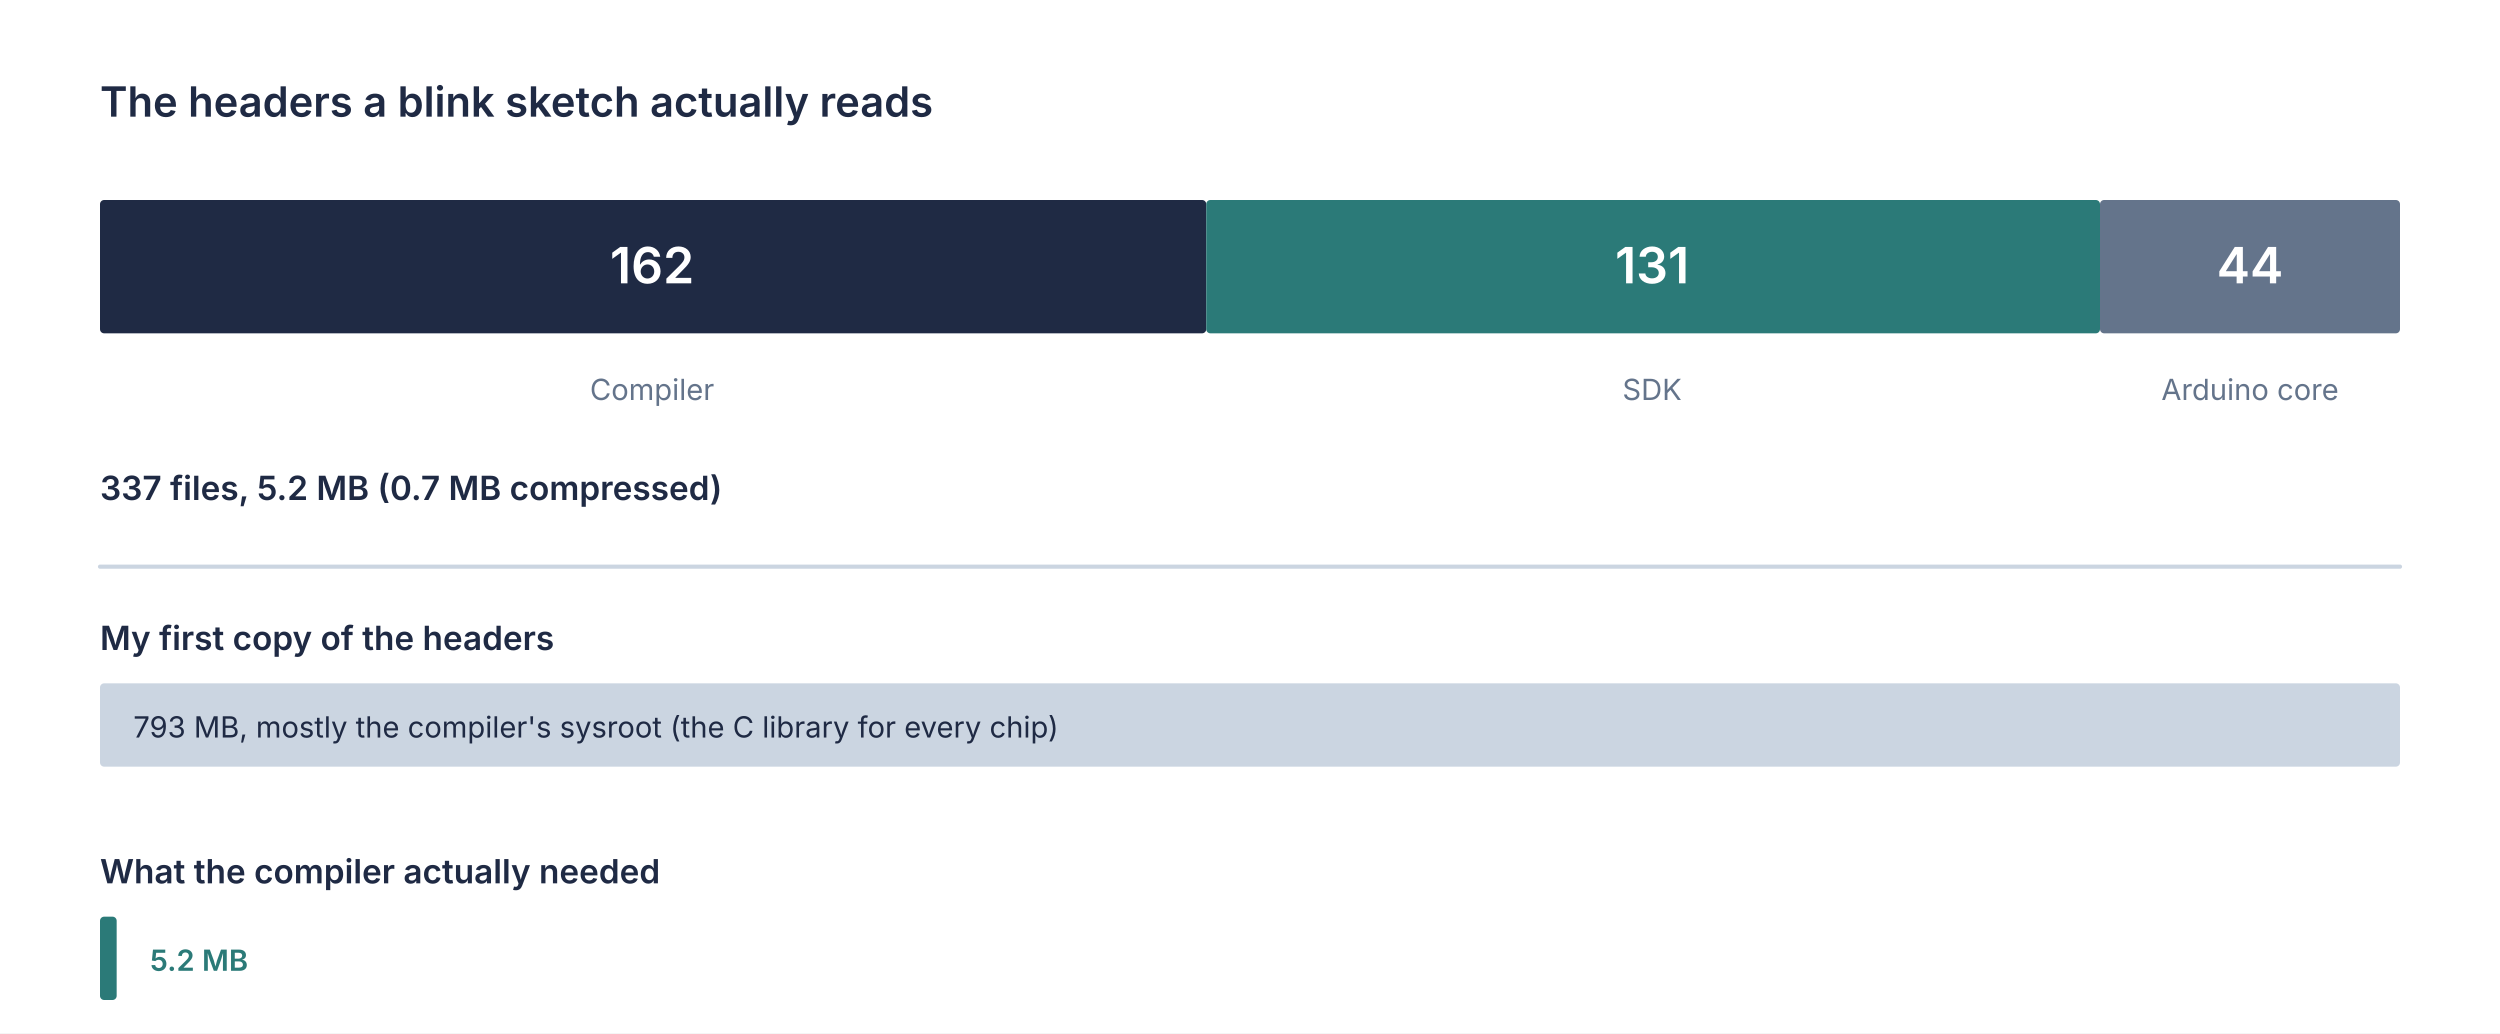
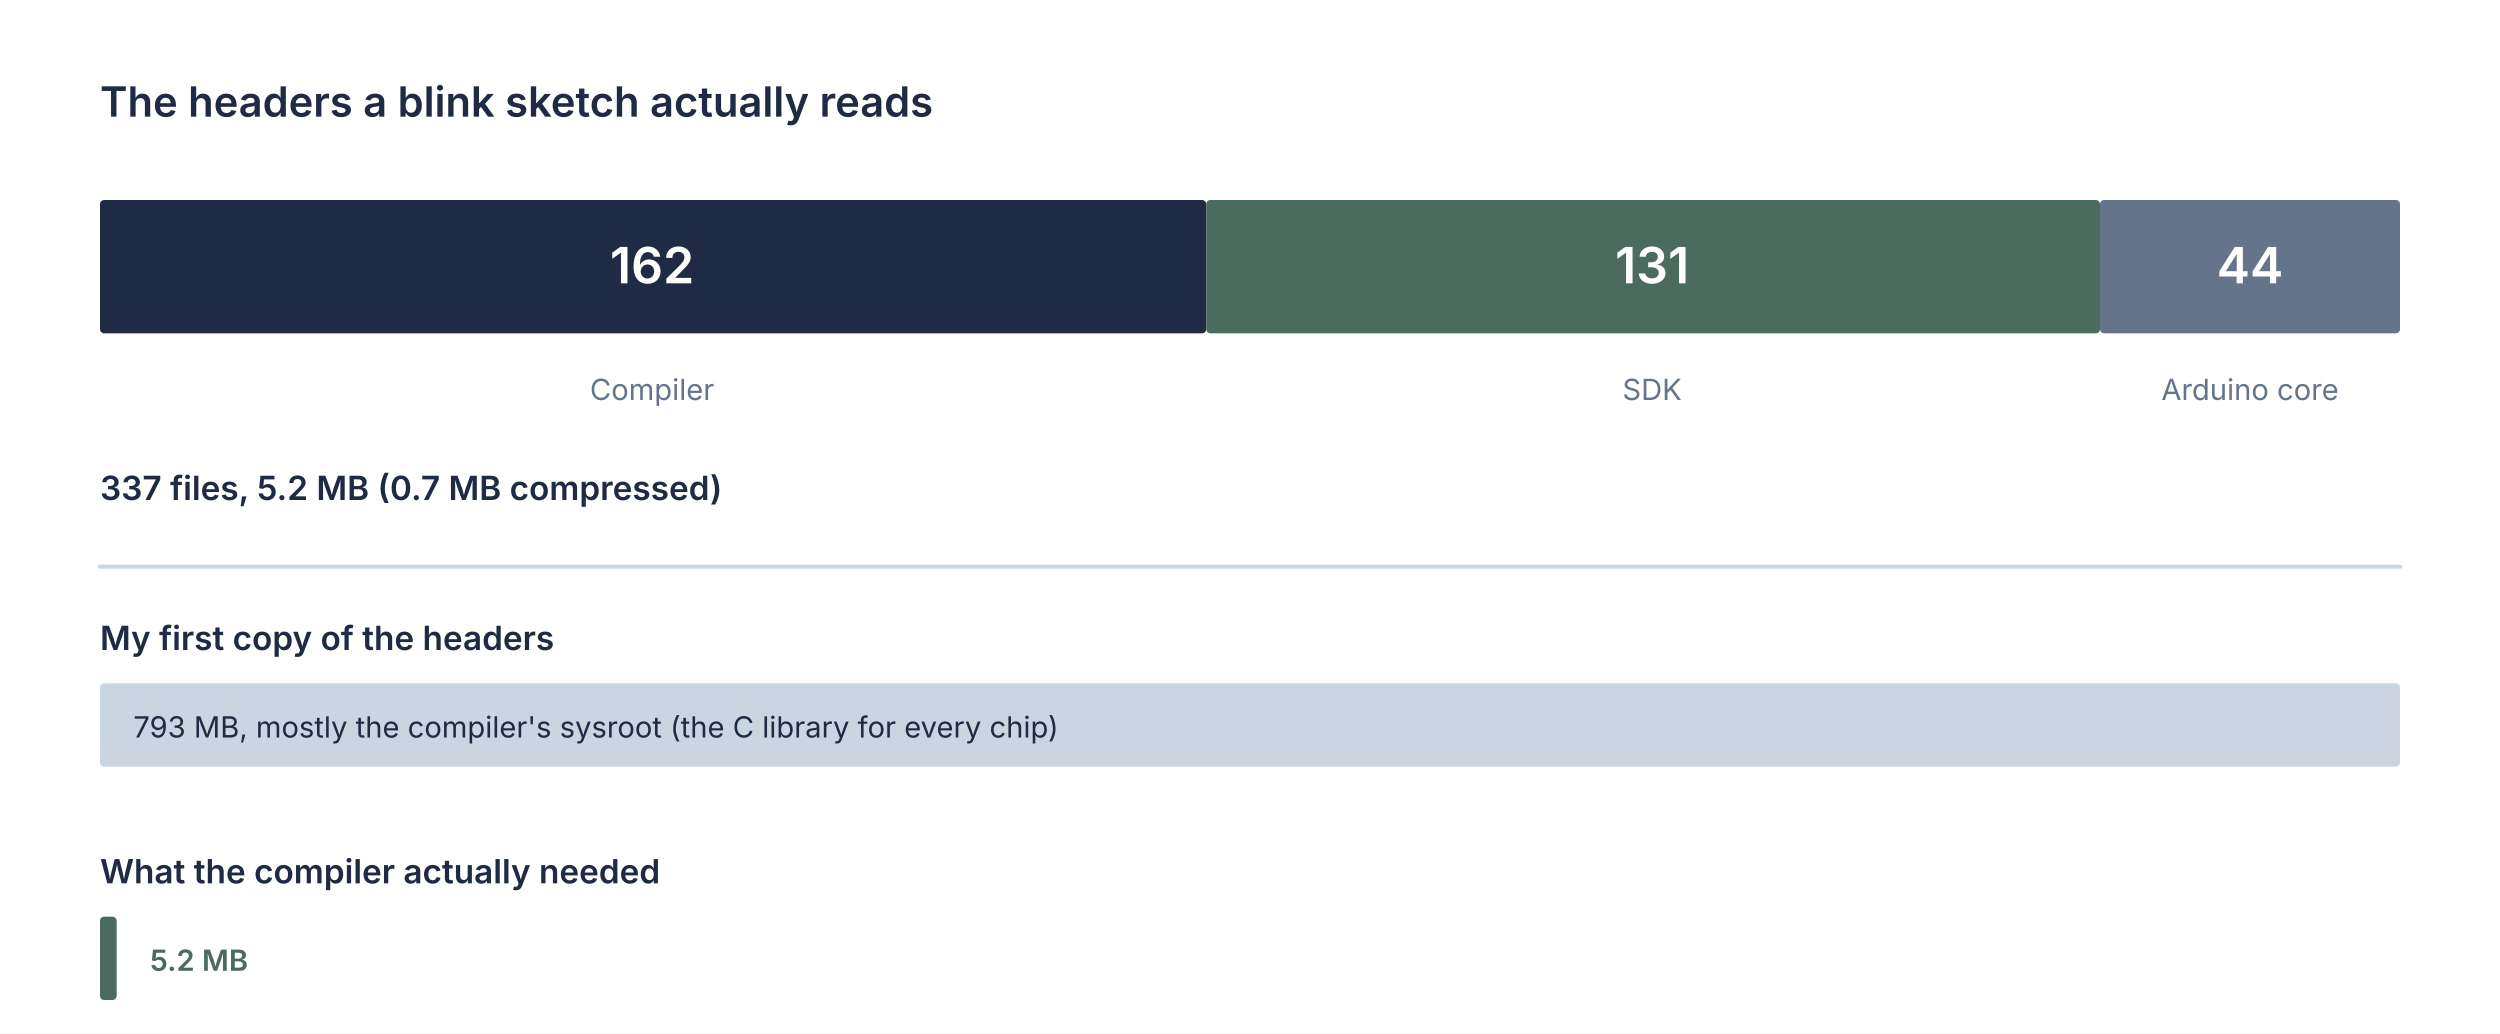
<svg xmlns="http://www.w3.org/2000/svg" width="1200" height="496" viewBox="0 0 1200 496">
  <rect width="1200" height="496" fill="#FFFFFF" />
  <text x="48" y="56" font-family="Inter, 'Helvetica Neue', Helvetica, Arial, sans-serif" font-size="20" font-weight="600" fill="#1F2A44" text-anchor="start">The headers a blink sketch actually reads</text>
  <rect x="48" y="96" width="531" height="64" rx="2" ry="2" fill="#1F2A44" stroke="none" />
  <text x="313" y="136" font-family="Inter, 'Helvetica Neue', Helvetica, Arial, sans-serif" font-size="24" font-weight="600" fill="#FFFFFF" text-anchor="middle">162</text>
  <text x="313" y="192" font-family="Inter, 'Helvetica Neue', Helvetica, Arial, sans-serif" font-size="14" font-weight="400" fill="#64748B" text-anchor="middle">Compiler</text>
-   <rect x="579" y="96" width="429" height="64" rx="2" ry="2" fill="#2B7A78" stroke="none" />
+   <rect x="579" y="96" width="429" height="64" rx="2" ry="2" fill="#4A6B5D" stroke="none" />
  <text x="793" y="136" font-family="Inter, 'Helvetica Neue', Helvetica, Arial, sans-serif" font-size="24" font-weight="600" fill="#FFFFFF" text-anchor="middle">131</text>
  <text x="793" y="192" font-family="Inter, 'Helvetica Neue', Helvetica, Arial, sans-serif" font-size="14" font-weight="400" fill="#64748B" text-anchor="middle">SDK</text>
  <rect x="1008" y="96" width="144" height="64" rx="2" ry="2" fill="#64748B" stroke="none" />
  <text x="1080" y="136" font-family="Inter, 'Helvetica Neue', Helvetica, Arial, sans-serif" font-size="24" font-weight="600" fill="#FFFFFF" text-anchor="middle">44</text>
  <text x="1080" y="192" font-family="Inter, 'Helvetica Neue', Helvetica, Arial, sans-serif" font-size="14" font-weight="400" fill="#64748B" text-anchor="middle">Arduino core</text>
  <text x="48" y="240" font-family="Inter, 'Helvetica Neue', Helvetica, Arial, sans-serif" font-size="16" font-weight="600" fill="#1F2A44" text-anchor="start">337 files, 5.2 MB (0.7 MB compressed)</text>
  <line x1="48" y1="272" x2="1152" y2="272" stroke="#CBD5E1" stroke-width="2" stroke-linecap="round" />
  <text x="48" y="312" font-family="Inter, 'Helvetica Neue', Helvetica, Arial, sans-serif" font-size="16" font-weight="600" fill="#1F2A44" text-anchor="start">My first copy of the headers</text>
  <rect x="48" y="328" width="1104" height="40" rx="2" ry="2" fill="#CBD5E1" stroke="none" />
  <text x="64" y="354" font-family="Inter, 'Helvetica Neue', Helvetica, Arial, sans-serif" font-size="14" font-weight="400" fill="#1F2A44" text-anchor="start">793 MB, mostly the compiler's sysroot (the C library for every chip)</text>
  <text x="48" y="424" font-family="Inter, 'Helvetica Neue', Helvetica, Arial, sans-serif" font-size="16" font-weight="600" fill="#1F2A44" text-anchor="start">What the compiler actually needed</text>
-   <rect x="48" y="440" width="8" height="40" rx="2" ry="2" fill="#2B7A78" stroke="none" />
-   <text x="72" y="466" font-family="Inter, 'Helvetica Neue', Helvetica, Arial, sans-serif" font-size="14" font-weight="600" fill="#2B7A78" text-anchor="start">5.2 MB</text>
+   <rect x="48" y="440" width="8" height="40" rx="2" ry="2" fill="#4A6B5D" stroke="none" />
+   <text x="72" y="466" font-family="Inter, 'Helvetica Neue', Helvetica, Arial, sans-serif" font-size="14" font-weight="600" fill="#4A6B5D" text-anchor="start">5.2 MB</text>
</svg>
